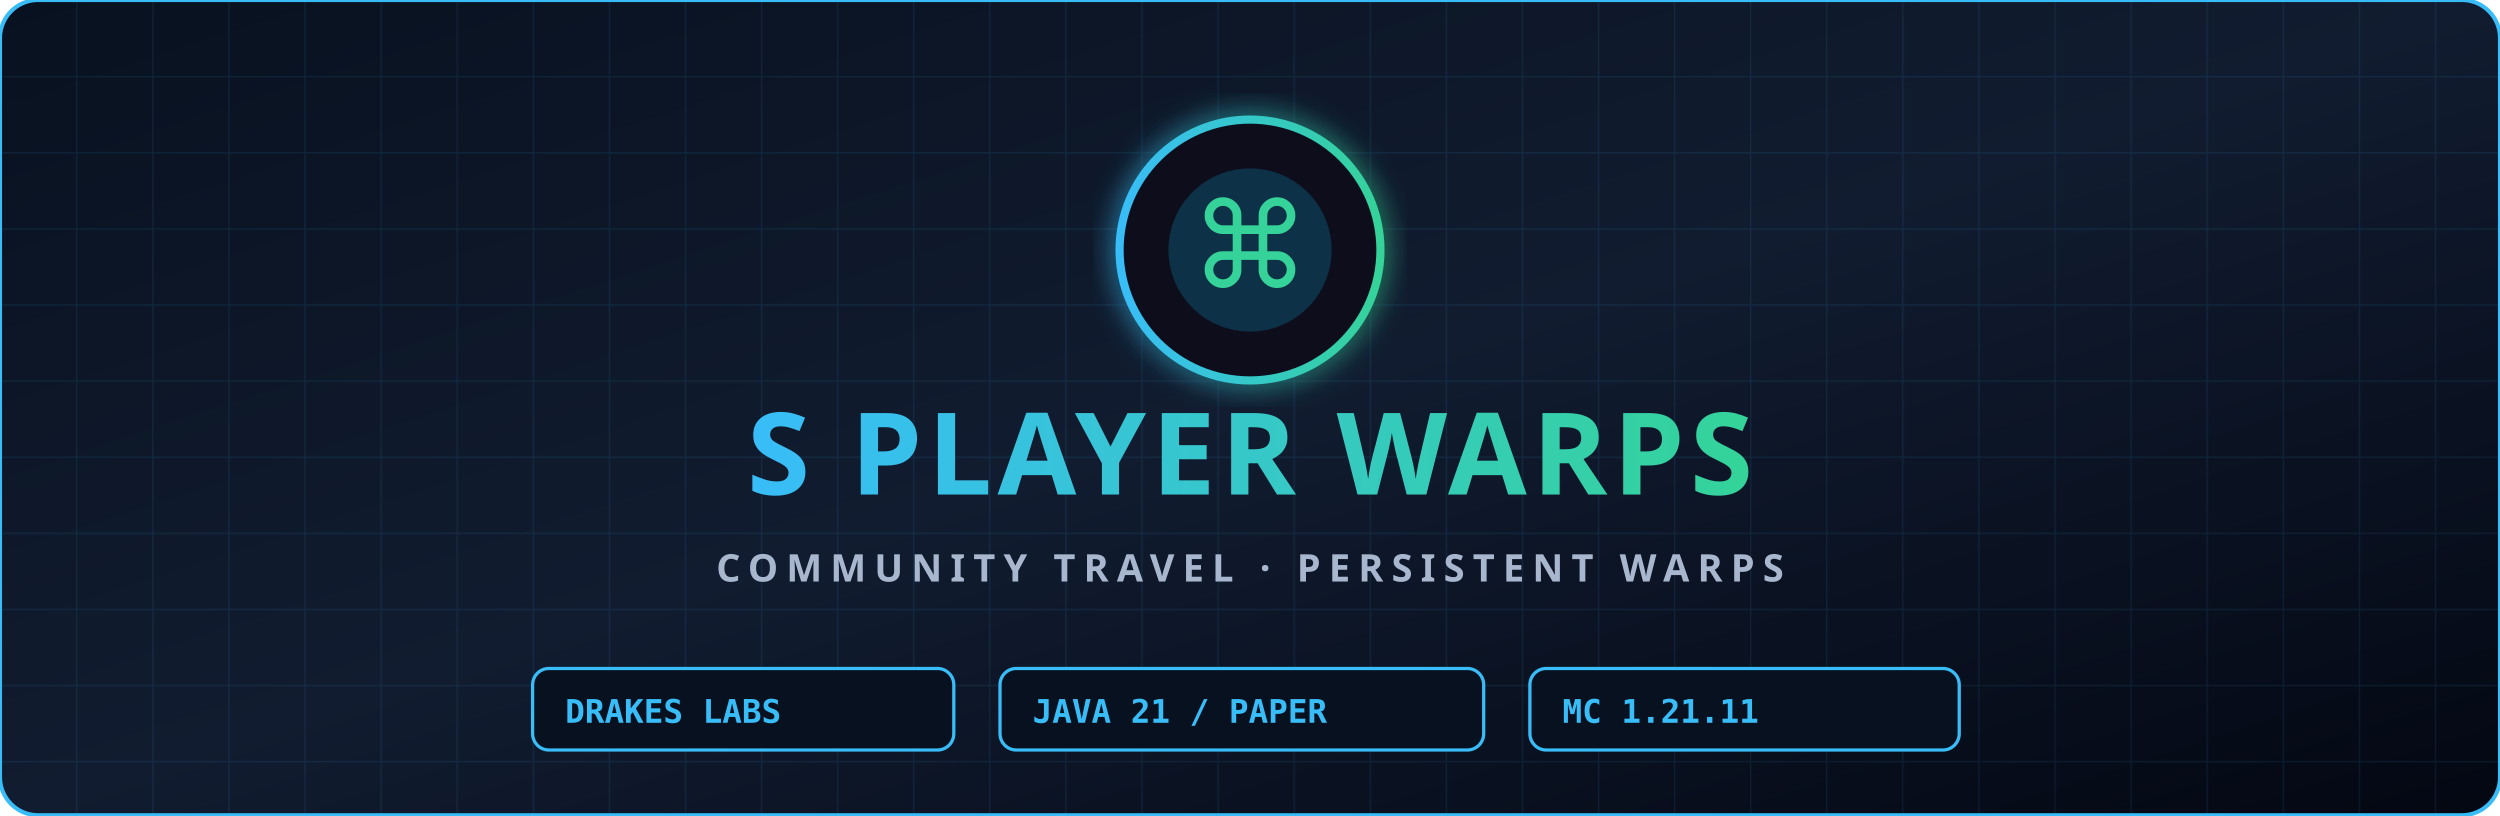
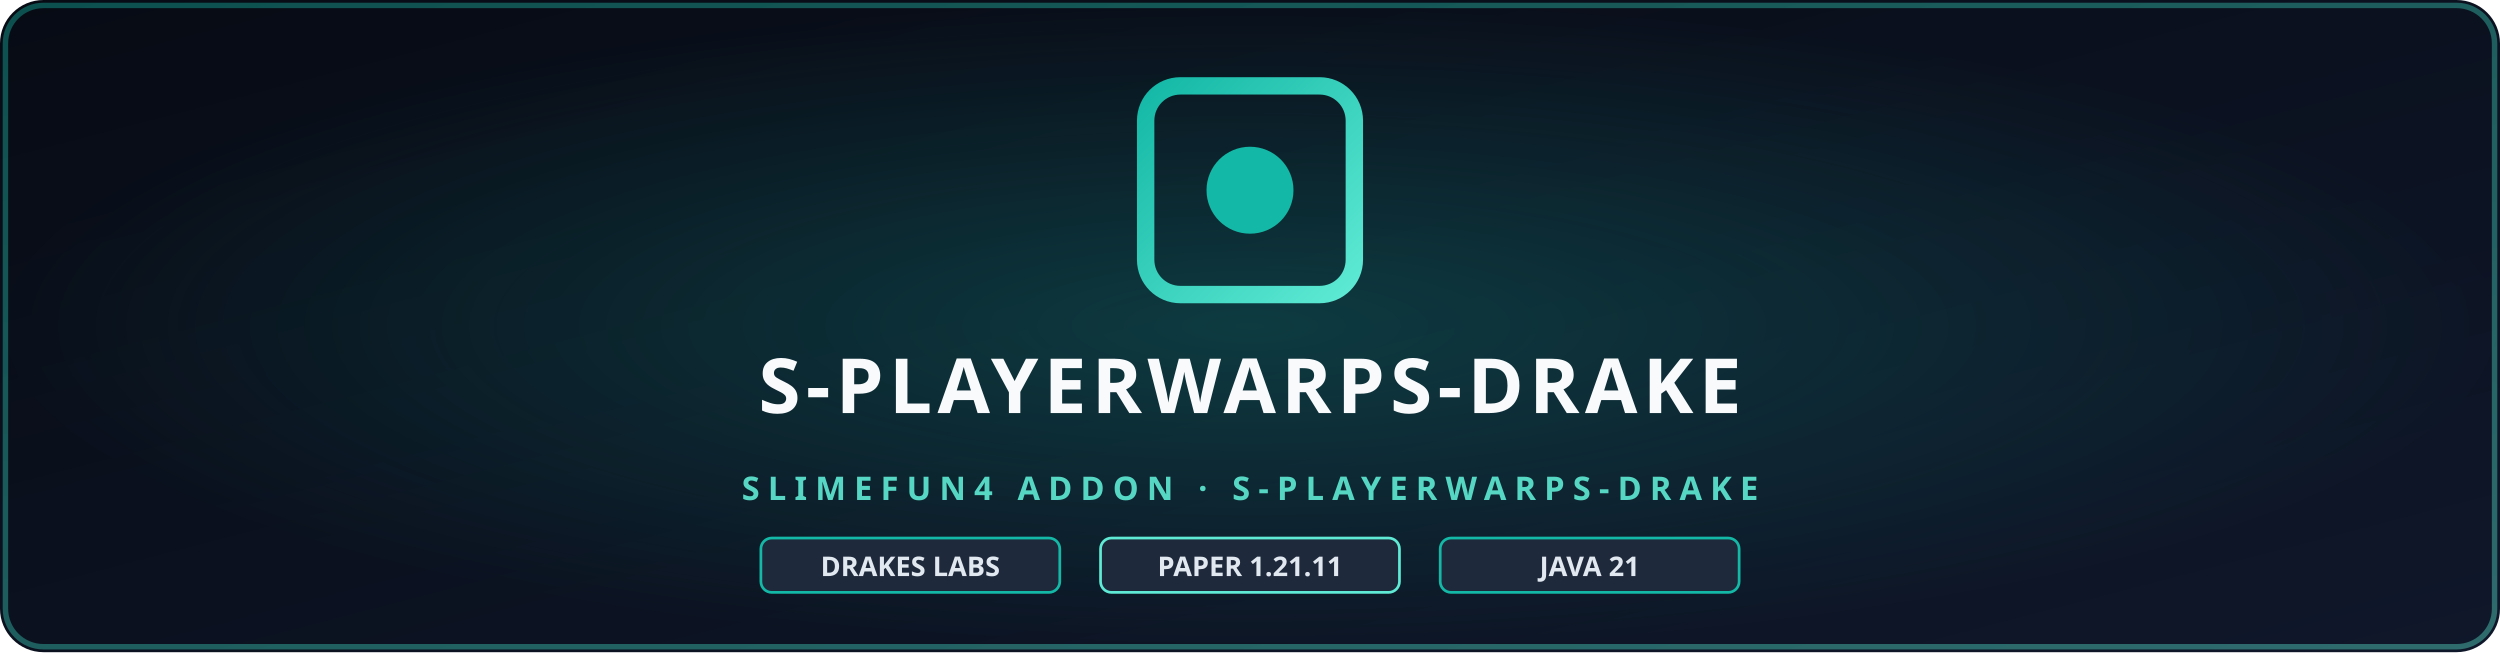
- <svg xmlns="http://www.w3.org/2000/svg" viewBox="0 0 920 300" width="920" height="300" role="img" aria-label="S PLAYER WARPS animated banner">
+ <svg xmlns="http://www.w3.org/2000/svg" viewBox="0 0 920 240" width="920" height="240" role="img" aria-label="S-PlayerWarps-Drake Banner">
  <defs>
-     <linearGradient id="bg" x1="0%" y1="0%" x2="100%" y2="100%">
-       <stop offset="0%" stop-color="#08111F" />
-       <stop offset="50%" stop-color="#111C30" />
-       <stop offset="100%" stop-color="#030712" />
+     <linearGradient id="bFondo" x1="0" y1="0" x2="1" y2="1">
+       <stop offset="0%" stop-color="#070B14" />
+       <stop offset="100%" stop-color="#0F172A" />
    </linearGradient>
-     <linearGradient id="accent" x1="0%" y1="0%" x2="100%" y2="0%">
-       <stop offset="0%" stop-color="#38BDF8" />
-       <stop offset="100%" stop-color="#34D399" />
+     <linearGradient id="acG" x1="0" y1="0" x2="1" y2="1">
+       <stop offset="0%" stop-color="#14B8A6" />
+       <stop offset="100%" stop-color="#5EEAD4" />
    </linearGradient>
-     <filter id="glow">
-       <feGaussianBlur stdDeviation="5" result="b" />
-       <feMerge>
-         <feMergeNode in="b" />
-         <feMergeNode in="SourceGraphic" />
-       </feMerge>
-     </filter>
-     <pattern id="grid" width="28" height="28" patternUnits="userSpaceOnUse">
-       <path d="M 28 0 L 0 0 0 28" fill="none" stroke="#38BDF8" stroke-opacity=".10" stroke-width="1" />
-     </pattern>
+     <radialGradient id="bHalo" cx="50%" cy="50%" r="50%">
+       <stop offset="0%" stop-color="#14B8A6" stop-opacity="0.25" />
+       <stop offset="100%" stop-color="#14B8A6" stop-opacity="0" />
+     </radialGradient>
  </defs>
-   <style>
-     @keyframes pulse { 0%,100% { opacity:.68; transform:scale(.94) } 50% { opacity:1; transform:scale(1.07) } }
-     @keyframes scan { from { transform:translateX(-250px) } to { transform:translateX(1050px) } }
-     .title { font:900 42px 'Segoe UI',sans-serif; fill:url(#accent); letter-spacing:2px; }
-     .sub { font:700 14px 'Segoe UI',sans-serif; fill:#A8B7CE; letter-spacing:3px; }
-     .badge { fill:#07111F; stroke:#38BDF8; stroke-width:1.2; }
-     .badgeText { font:700 12px monospace; fill:#38BDF8; }
-   </style>
-   <rect width="920" height="300" rx="14" fill="url(#bg)" stroke="#38BDF8" stroke-width="1.5" />
-   <rect width="920" height="300" rx="14" fill="url(#grid)" />
-   <rect x="-250" y="0" width="160" height="300" fill="#38BDF8" opacity=".08">
-     <animateTransform attributeName="transform" type="translate" from="0 0" to="1170 0" dur="6s" repeatCount="indefinite" />
-   </rect>
-   <g transform="translate(460 92)" filter="url(#glow)">
-     <circle r="48" fill="#08111F" stroke="url(#accent)" stroke-width="3" />
-     <circle r="30" fill="#38BDF8" opacity=".18">
-       <animate attributeName="r" values="25;36;25" dur="2.8s" repeatCount="indefinite" />
-     </circle>
-     <text x="0" y="14" text-anchor="middle" font-family="Segoe UI Symbol,Segoe UI,sans-serif" font-size="44" fill="#34D399">⌘</text>
+   <rect width="920" height="240" rx="16" fill="url(#bFondo)" />
+   <rect width="920" height="240" rx="16" fill="url(#bHalo)" />
+   <rect x="2" y="2" width="916" height="236" rx="14" fill="none" stroke="url(#acG)" stroke-width="2" opacity="0.4" />
+   <g transform="translate(460,70) scale(1.6)">
+     <rect x="-24" y="-24" width="48" height="48" rx="8" fill="none" stroke="url(#acG)" stroke-width="4" />
+     <circle cx="0" cy="0" r="10" fill="#14B8A6" />
  </g>
-   <text x="460" y="182" text-anchor="middle" class="title">S PLAYER WARPS</text>
-   <text x="460" y="214" text-anchor="middle" class="sub">COMMUNITY TRAVEL · PERSISTENT WARPS</text>
-   <g transform="translate(196 246)">
-     <rect width="155" height="30" rx="6" class="badge" />
-     <text x="12" y="20" class="badgeText">DRAKES LABS</text>
-     <rect x="172" width="178" height="30" rx="6" class="badge" />
-     <text x="184" y="20" class="badgeText">JAVA 21 / PAPER</text>
-     <rect x="367" width="158" height="30" rx="6" class="badge" />
-     <text x="379" y="20" class="badgeText">MC 1.21.11</text>
+   <text x="460" y="152" text-anchor="middle" font-family="'Segoe UI', system-ui, -apple-system, sans-serif" font-weight="900" font-size="28" fill="#F8FAFC" letter-spacing="2">
+     S-PLAYERWARPS-DRAKE
+   </text>
+   <text x="460" y="184" text-anchor="middle" font-family="'Segoe UI', system-ui, -apple-system, sans-serif" font-weight="700" font-size="12" fill="#5EEAD4" letter-spacing="3" opacity="0.9">
+     SLIMEFUN4 ADDON · S-PLAYERWARPS-DRAKE
+   </text>
+   <g transform="translate(460, 210)">
+     <rect x="-180" y="-12" width="110" height="20" rx="4" fill="#1E293B" stroke="#14B8A6" stroke-width="1" />
+     <text x="-125" y="2" text-anchor="middle" font-family="sans-serif" font-size="10" font-weight="700" fill="#E2E8F0">DRAKES LABS</text>
+     <rect x="-55" y="-12" width="110" height="20" rx="4" fill="#1E293B" stroke="#5EEAD4" stroke-width="1" />
+     <text x="0" y="2" text-anchor="middle" font-family="sans-serif" font-size="10" font-weight="700" fill="#E2E8F0">PAPER 1.21.11</text>
+     <rect x="70" y="-12" width="110" height="20" rx="4" fill="#1E293B" stroke="#14B8A6" stroke-width="1" />
+     <text x="125" y="2" text-anchor="middle" font-family="sans-serif" font-size="10" font-weight="700" fill="#E2E8F0">JAVA 21</text>
  </g>
</svg>
